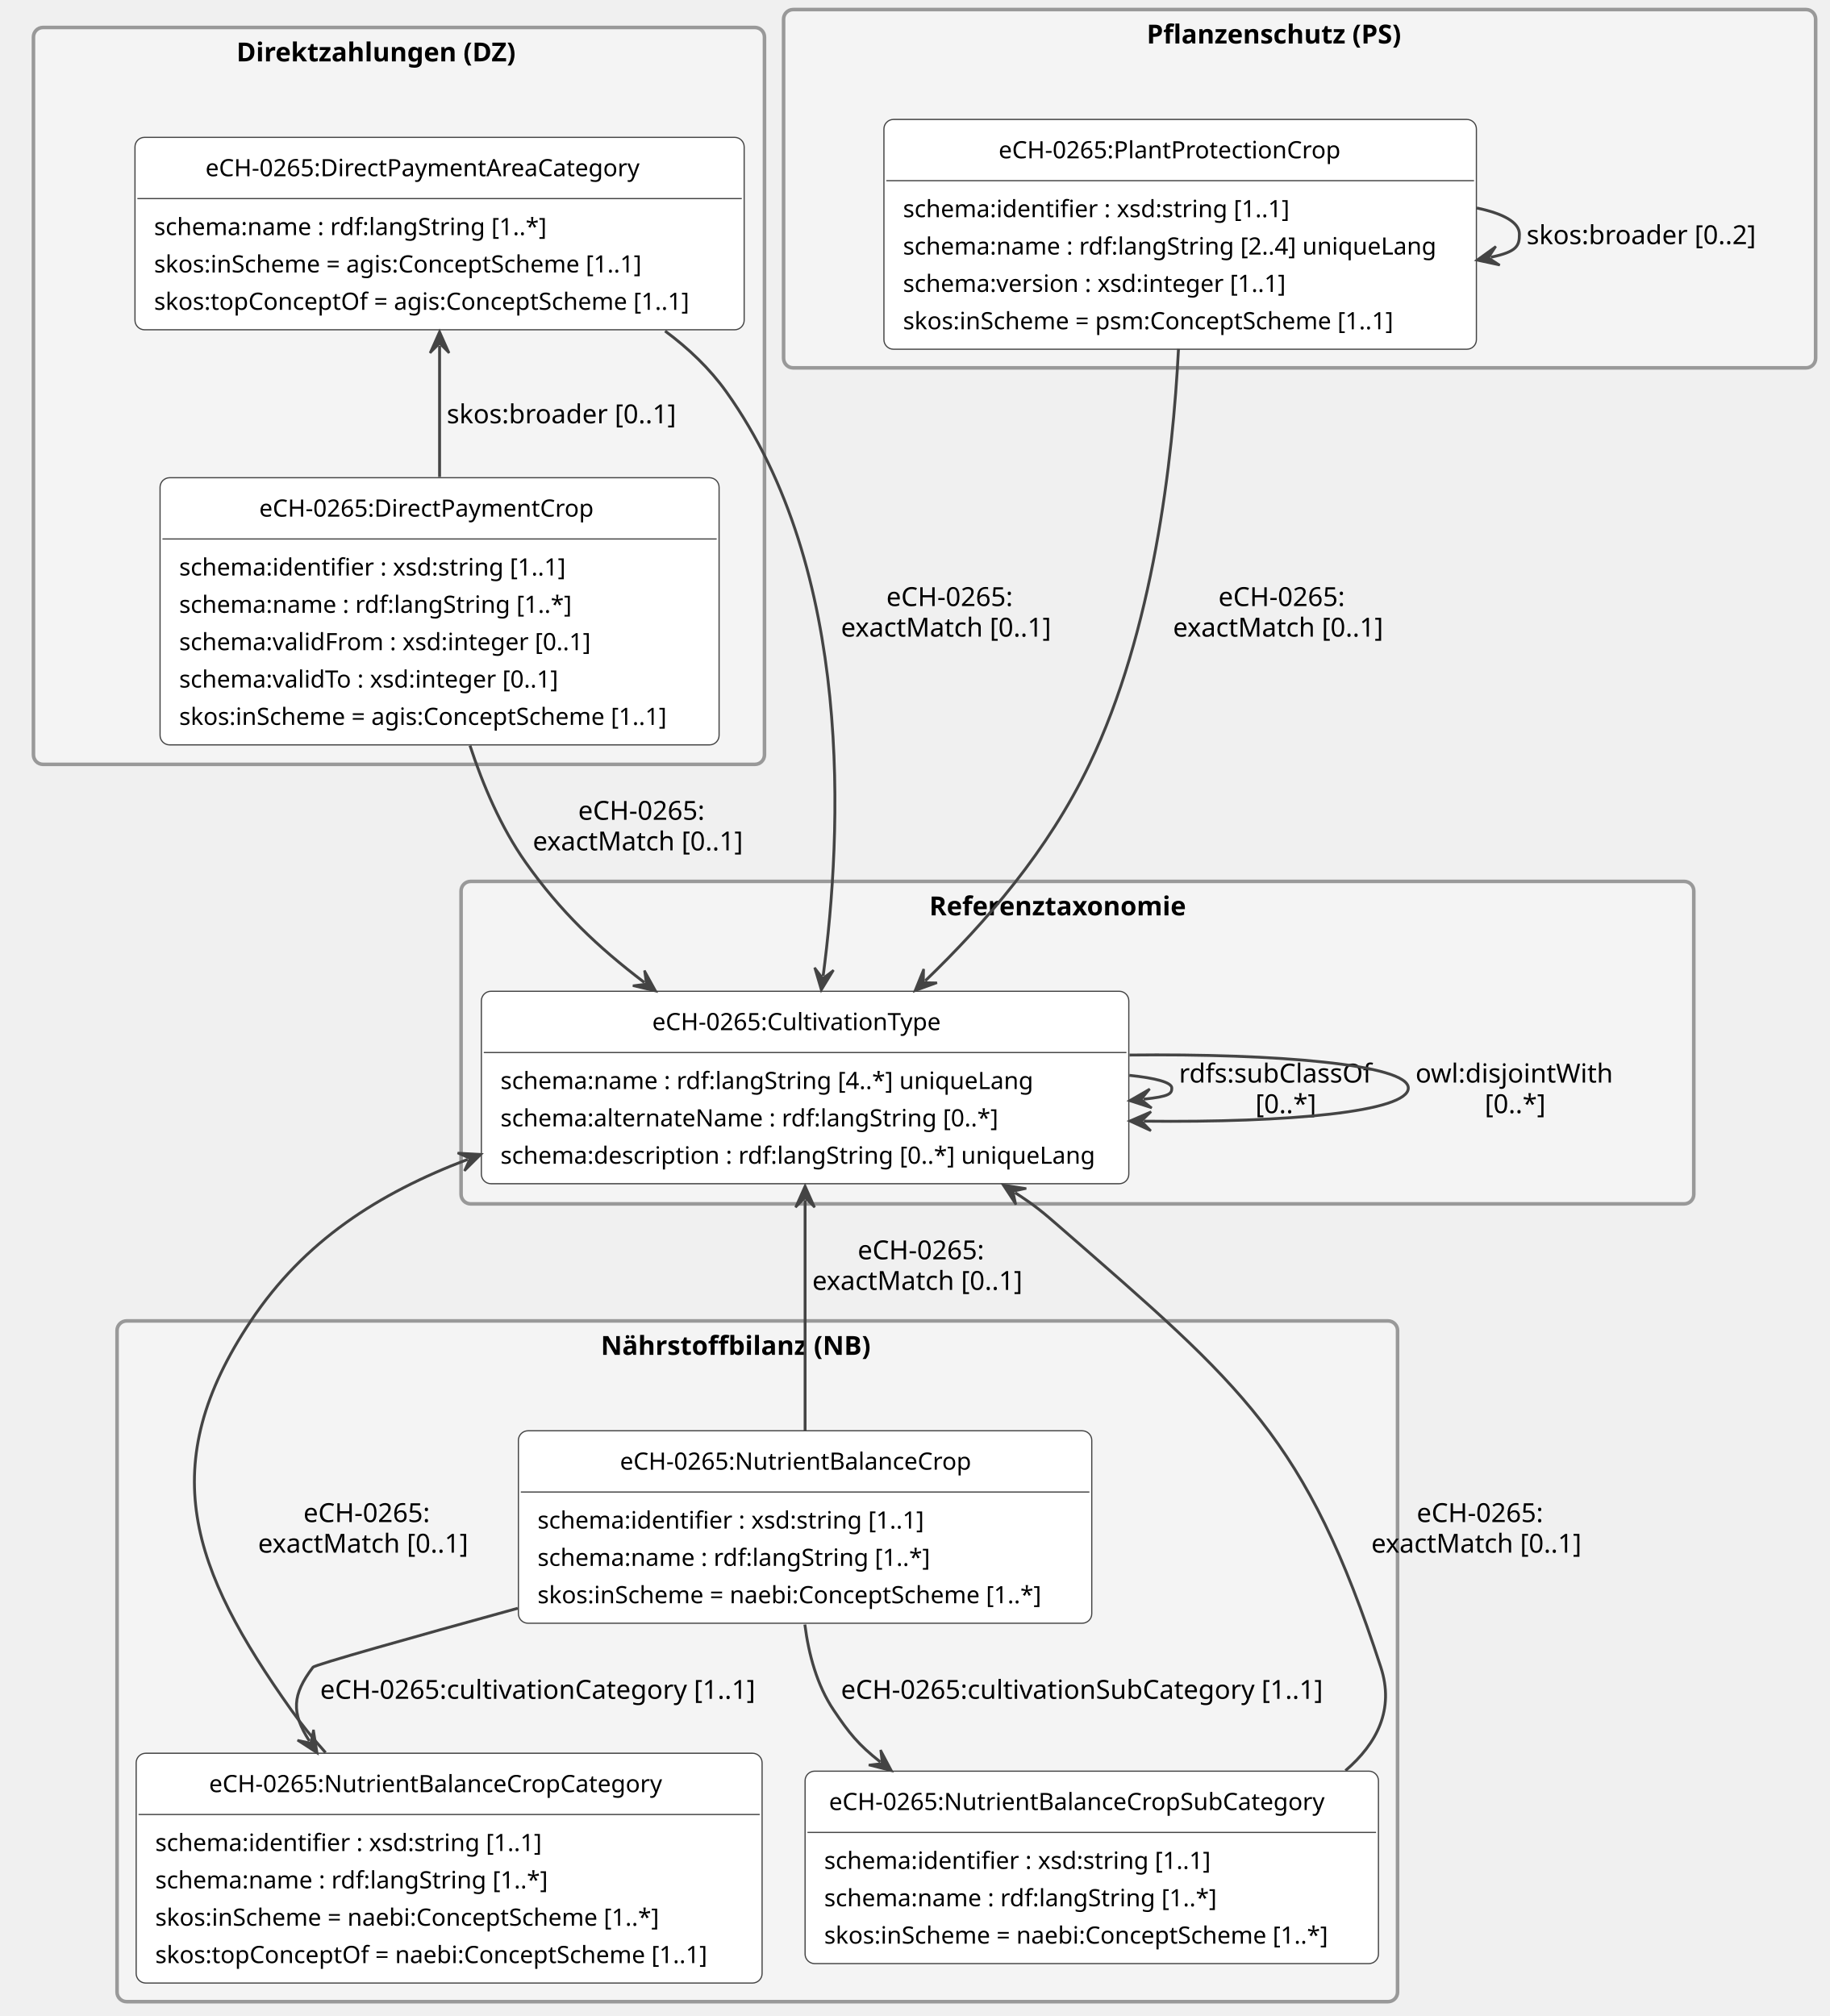
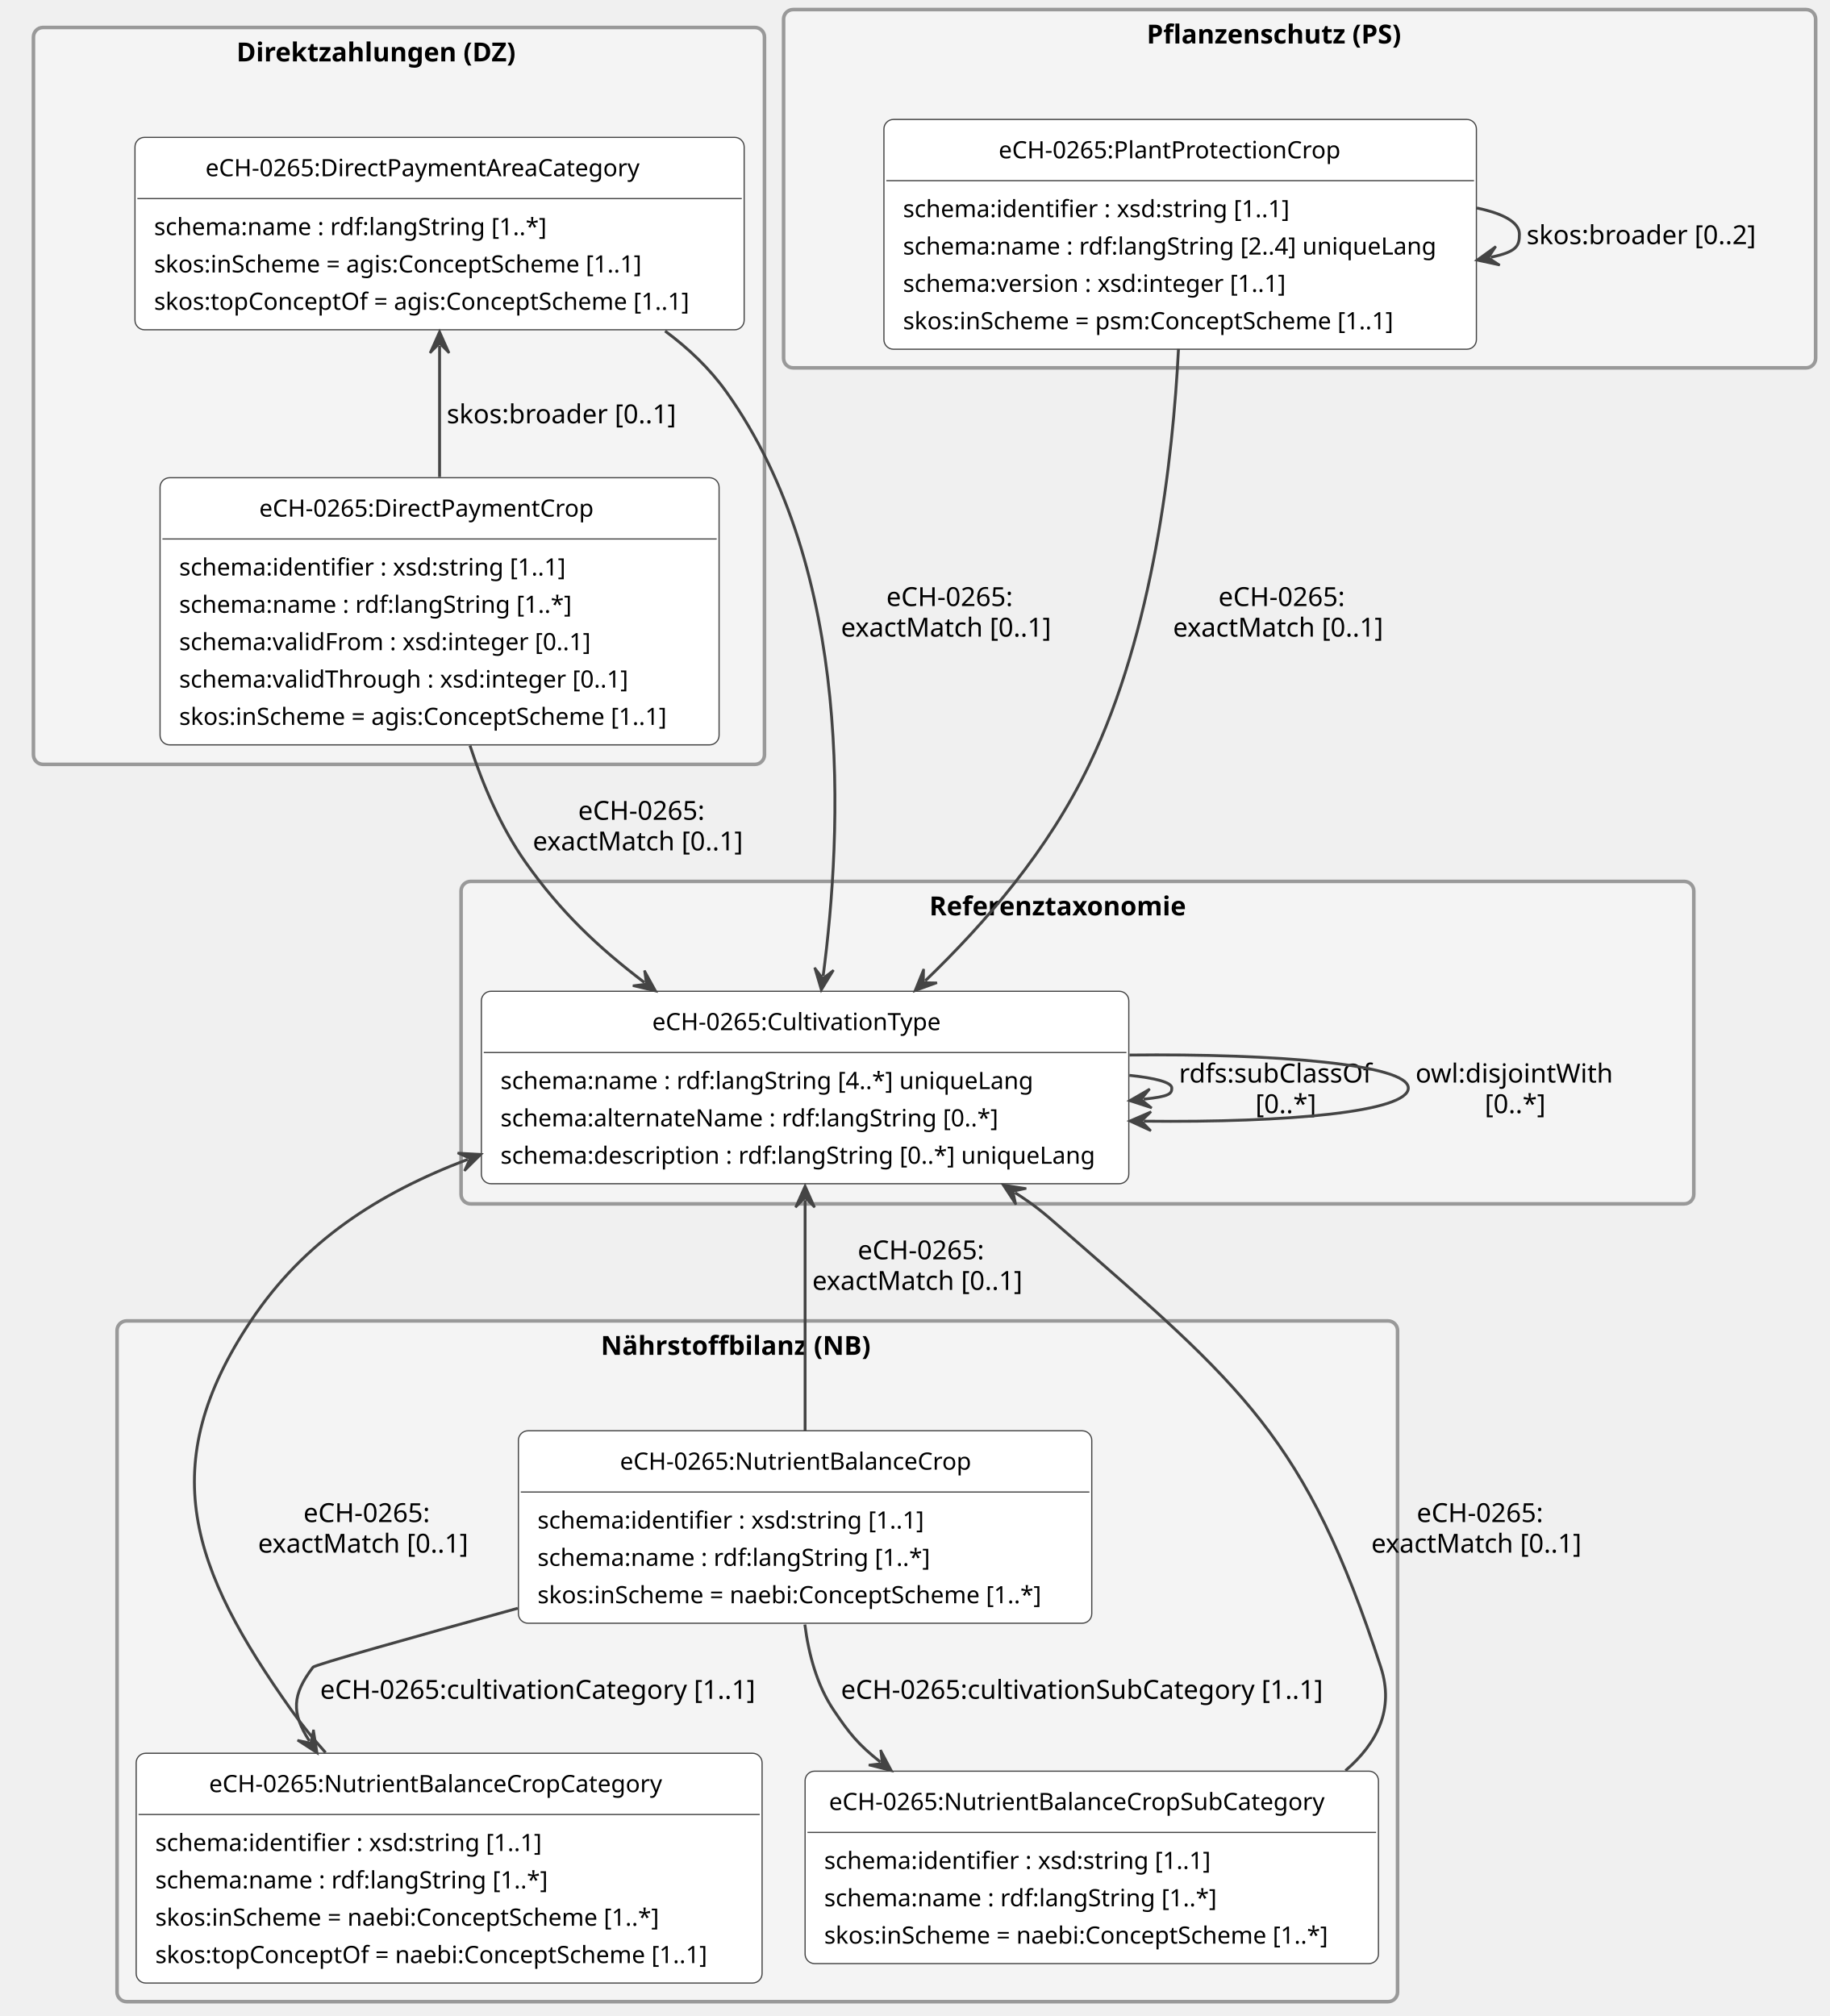
<svg xmlns="http://www.w3.org/2000/svg" contentStyleType="text/css" height="844px" preserveAspectRatio="none" style="width:766px;height:844px;background:#FFFFFF;" version="1.1" viewBox="0 0 766 844" width="766px" zoomAndPan="magnify">
  <defs />
  <g>
    <g id="cluster_DZ">
      <rect fill="#F4F4F4" height="308.5" rx="4" ry="4" style="stroke:#999999;stroke-width:1.5;" width="306" x="14" y="11.5" />
      <text fill="#000000" font-family="sans-serif" font-size="11" font-weight="bold" lengthAdjust="spacing" textLength="136" x="99" y="25.71">Direktzahlungen (DZ)</text>
    </g>
    <g id="cluster_NB">
      <rect fill="#F4F4F4" height="285" rx="4" ry="4" style="stroke:#999999;stroke-width:1.5;" width="536" x="49" y="553" />
      <text fill="#000000" font-family="sans-serif" font-size="11" font-weight="bold" lengthAdjust="spacing" textLength="131" x="251.5" y="567.21">Nährstoffbilanz (NB)</text>
    </g>
    <g id="cluster_PS">
      <rect fill="#F4F4F4" height="150" rx="4" ry="4" style="stroke:#999999;stroke-width:1.5;" width="432" x="328" y="4" />
      <text fill="#000000" font-family="sans-serif" font-size="11" font-weight="bold" lengthAdjust="spacing" textLength="128" x="480" y="18.21">Pflanzenschutz (PS)</text>
    </g>
    <g id="cluster_REF">
      <rect fill="#F4F4F4" height="135" rx="4" ry="4" style="stroke:#999999;stroke-width:1.5;" width="516" x="193" y="369" />
      <text fill="#000000" font-family="sans-serif" font-size="11" font-weight="bold" lengthAdjust="spacing" textLength="124" x="389" y="383.21">Referenztaxonomie</text>
    </g>
    <g id="elem_DZC">
      <rect codeLine="21" fill="#FFFFFF" height="80.562" id="DZC" rx="4" ry="4" style="stroke:#444444;stroke-width:0.5;" width="255" x="56.5" y="57.5" />
      <text fill="#000000" font-family="sans-serif" font-size="10" lengthAdjust="spacing" textLength="196" x="86" y="73.782">eCH-0265:DirectPaymentAreaCategory</text>
      <line style="stroke:#444444;stroke-width:0.5;" x1="57.5" x2="310.5" y1="83.141" y2="83.141" />
      <text fill="#000000" font-family="sans-serif" font-size="10" lengthAdjust="spacing" textLength="172" x="64.5" y="98.423">schema:name : rdf:langString [1..*]</text>
      <text fill="#000000" font-family="sans-serif" font-size="10" lengthAdjust="spacing" textLength="218" x="64.5" y="114.064">skos:inScheme = agis:ConceptScheme [1..1]</text>
      <text fill="#000000" font-family="sans-serif" font-size="10" lengthAdjust="spacing" textLength="239" x="64.5" y="129.704">skos:topConceptOf = agis:ConceptScheme [1..1]</text>
    </g>
    <g id="elem_DZK">
      <rect codeLine="26" fill="#FFFFFF" height="111.844" id="DZK" rx="4" ry="4" style="stroke:#444444;stroke-width:0.5;" width="234" x="67" y="200" />
      <text fill="#000000" font-family="sans-serif" font-size="10" lengthAdjust="spacing" textLength="151" x="108.5" y="216.282">eCH-0265:DirectPaymentCrop</text>
      <line style="stroke:#444444;stroke-width:0.5;" x1="68" x2="300" y1="225.641" y2="225.641" />
      <text fill="#000000" font-family="sans-serif" font-size="10" lengthAdjust="spacing" textLength="168" x="75" y="240.923">schema:identifier : xsd:string [1..1]</text>
      <text fill="#000000" font-family="sans-serif" font-size="10" lengthAdjust="spacing" textLength="172" x="75" y="256.563">schema:name : rdf:langString [1..*]</text>
      <text fill="#000000" font-family="sans-serif" font-size="10" lengthAdjust="spacing" textLength="181" x="75" y="272.204">schema:validFrom : xsd:integer [0..1]</text>
-       <text fill="#000000" font-family="sans-serif" font-size="10" lengthAdjust="spacing" textLength="166" x="75" y="287.845">schema:validTo : xsd:integer [0..1]</text>
+       <text fill="#000000" font-family="sans-serif" font-size="10" lengthAdjust="spacing" textLength="194" x="75" y="287.845">schema:validThrough : xsd:integer [0..1]</text>
      <text fill="#000000" font-family="sans-serif" font-size="10" lengthAdjust="spacing" textLength="218" x="75" y="303.485">skos:inScheme = agis:ConceptScheme [1..1]</text>
    </g>
    <g id="elem_NBC">
      <rect codeLine="37" fill="#FFFFFF" height="96.203" id="NBC" rx="4" ry="4" style="stroke:#444444;stroke-width:0.5;" width="262" x="57" y="734" />
      <text fill="#000000" font-family="sans-serif" font-size="10" lengthAdjust="spacing" textLength="201" x="87.5" y="750.282">eCH-0265:NutrientBalanceCropCategory</text>
      <line style="stroke:#444444;stroke-width:0.5;" x1="58" x2="318" y1="759.641" y2="759.641" />
      <text fill="#000000" font-family="sans-serif" font-size="10" lengthAdjust="spacing" textLength="168" x="65" y="774.923">schema:identifier : xsd:string [1..1]</text>
      <text fill="#000000" font-family="sans-serif" font-size="10" lengthAdjust="spacing" textLength="172" x="65" y="790.563">schema:name : rdf:langString [1..*]</text>
      <text fill="#000000" font-family="sans-serif" font-size="10" lengthAdjust="spacing" textLength="224" x="65" y="806.204">skos:inScheme = naebi:ConceptScheme [1..*]</text>
      <text fill="#000000" font-family="sans-serif" font-size="10" lengthAdjust="spacing" textLength="246" x="65" y="821.845">skos:topConceptOf = naebi:ConceptScheme [1..1]</text>
    </g>
    <g id="elem_NBS">
      <rect codeLine="43" fill="#FFFFFF" height="80.562" id="NBS" rx="4" ry="4" style="stroke:#444444;stroke-width:0.5;" width="240" x="337" y="741.5" />
      <text fill="#000000" font-family="sans-serif" font-size="10" lengthAdjust="spacing" textLength="220" x="347" y="757.782">eCH-0265:NutrientBalanceCropSubCategory</text>
      <line style="stroke:#444444;stroke-width:0.5;" x1="338" x2="576" y1="767.141" y2="767.141" />
      <text fill="#000000" font-family="sans-serif" font-size="10" lengthAdjust="spacing" textLength="168" x="345" y="782.423">schema:identifier : xsd:string [1..1]</text>
      <text fill="#000000" font-family="sans-serif" font-size="10" lengthAdjust="spacing" textLength="172" x="345" y="798.063">schema:name : rdf:langString [1..*]</text>
      <text fill="#000000" font-family="sans-serif" font-size="10" lengthAdjust="spacing" textLength="224" x="345" y="813.704">skos:inScheme = naebi:ConceptScheme [1..*]</text>
    </g>
    <g id="elem_NBK">
      <rect codeLine="48" fill="#FFFFFF" height="80.562" id="NBK" rx="4" ry="4" style="stroke:#444444;stroke-width:0.5;" width="240" x="217" y="599" />
      <text fill="#000000" font-family="sans-serif" font-size="10" lengthAdjust="spacing" textLength="155" x="259.5" y="615.282">eCH-0265:NutrientBalanceCrop</text>
      <line style="stroke:#444444;stroke-width:0.5;" x1="218" x2="456" y1="624.641" y2="624.641" />
      <text fill="#000000" font-family="sans-serif" font-size="10" lengthAdjust="spacing" textLength="168" x="225" y="639.923">schema:identifier : xsd:string [1..1]</text>
      <text fill="#000000" font-family="sans-serif" font-size="10" lengthAdjust="spacing" textLength="172" x="225" y="655.563">schema:name : rdf:langString [1..*]</text>
      <text fill="#000000" font-family="sans-serif" font-size="10" lengthAdjust="spacing" textLength="224" x="225" y="671.204">skos:inScheme = naebi:ConceptScheme [1..*]</text>
    </g>
    <g id="elem_PSK">
      <rect codeLine="58" fill="#FFFFFF" height="96.203" id="PSK" rx="4" ry="4" style="stroke:#444444;stroke-width:0.5;" width="248" x="370" y="50" />
      <text fill="#000000" font-family="sans-serif" font-size="10" lengthAdjust="spacing" textLength="152" x="418" y="66.282">eCH-0265:PlantProtectionCrop</text>
      <line style="stroke:#444444;stroke-width:0.5;" x1="371" x2="617" y1="75.641" y2="75.641" />
      <text fill="#000000" font-family="sans-serif" font-size="10" lengthAdjust="spacing" textLength="168" x="378" y="90.923">schema:identifier : xsd:string [1..1]</text>
      <text fill="#000000" font-family="sans-serif" font-size="10" lengthAdjust="spacing" textLength="232" x="378" y="106.564">schema:name : rdf:langString [2..4] uniqueLang</text>
      <text fill="#000000" font-family="sans-serif" font-size="10" lengthAdjust="spacing" textLength="168" x="378" y="122.204">schema:version : xsd:integer [1..1]</text>
      <text fill="#000000" font-family="sans-serif" font-size="10" lengthAdjust="spacing" textLength="220" x="378" y="137.845">skos:inScheme = psm:ConceptScheme [1..1]</text>
    </g>
    <g id="elem_CT">
      <rect codeLine="68" fill="#FFFFFF" height="80.562" id="CT" rx="4" ry="4" style="stroke:#444444;stroke-width:0.5;" width="271" x="201.5" y="415" />
      <text fill="#000000" font-family="sans-serif" font-size="10" lengthAdjust="spacing" textLength="128" x="273" y="431.282">eCH-0265:CultivationType</text>
      <line style="stroke:#444444;stroke-width:0.5;" x1="202.5" x2="471.5" y1="440.641" y2="440.641" />
      <text fill="#000000" font-family="sans-serif" font-size="10" lengthAdjust="spacing" textLength="231" x="209.5" y="455.923">schema:name : rdf:langString [4..*] uniqueLang</text>
      <text fill="#000000" font-family="sans-serif" font-size="10" lengthAdjust="spacing" textLength="218" x="209.5" y="471.563">schema:alternateName : rdf:langString [0..*]</text>
      <text fill="#000000" font-family="sans-serif" font-size="10" lengthAdjust="spacing" textLength="255" x="209.5" y="487.204">schema:description : rdf:langString [0..*] uniqueLang</text>
    </g>
    <polygon fill="#444444" points="184,138.769,180,147.769,184,143.769,188,147.769,184,138.769" style="stroke:#444444;stroke-width:1.0;" />
    <path d="M184,144.769 C184,163.275 184,179.595 184,199.708 " fill="none" style="stroke:#444444;stroke-width:1.2;" />
    <text fill="#000000" font-family="sans-serif" font-size="11" lengthAdjust="spacing" textLength="110" x="187" y="177.21">skos:broader [0..1]</text>
    <polygon fill="#444444" points="132.787,733.915,131.237,724.189,130.062,729.723,124.528,728.548,132.787,733.915" style="stroke:#444444;stroke-width:1.0;" />
    <path d="M216.72,673.303 C172.023,685.63 131.793,696.956 131,698 C122.333,709.417 121.797,717.005 129.517,728.884 " fill="none" style="stroke:#444444;stroke-width:1.2;" />
    <text fill="#000000" font-family="sans-serif" font-size="11" lengthAdjust="spacing" textLength="201" x="134" y="711.21">eCH-0265:cultivationCategory [1..1]</text>
    <polygon fill="#444444" points="373.204,741.345,368.603,732.636,369.274,738.253,363.657,738.924,373.204,741.345" style="stroke:#444444;stroke-width:1.0;" />
    <path d="M336.904,680.121 C338.48,692.454 341.95,705.546 349,716 C355.485,725.616 359.198,730.327 368.488,737.635 " fill="none" style="stroke:#444444;stroke-width:1.2;" />
    <text fill="#000000" font-family="sans-serif" font-size="11" lengthAdjust="spacing" textLength="223" x="352" y="711.21">eCH-0265:cultivationSubCategory [1..1]</text>
    <polygon fill="#444444" points="618.149,108.927,627.778,110.997,623.043,107.902,626.138,103.167,618.149,108.927" style="stroke:#444444;stroke-width:1.0;" />
    <path d="M618.149,87.073 C629.123,89.371 636,93.014 636,98 C636,102.986 634.995,105.399 624.021,107.697 " fill="none" style="stroke:#444444;stroke-width:1.2;" />
    <text fill="#000000" font-family="sans-serif" font-size="11" lengthAdjust="spacing" textLength="110" x="639" y="102.21">skos:broader [0..2]</text>
    <polygon fill="#444444" points="472.725,460.81,482.094,463.846,477.697,460.286,481.257,455.89,472.725,460.81" style="stroke:#444444;stroke-width:1.0;" />
    <path d="M472.725,450.19 C483.698,451.345 490.5,453.115 490.5,455.5 C490.5,457.885 489.665,459.027 478.692,460.182 " fill="none" style="stroke:#444444;stroke-width:1.2;" />
    <text fill="#000000" font-family="sans-serif" font-size="11" lengthAdjust="spacing" textLength="93" x="493.5" y="453.21">rdfs:subClassOf</text>
    <text fill="#000000" font-family="sans-serif" font-size="11" lengthAdjust="spacing" textLength="29" x="525.5" y="466.015">[0..*]</text>
    <polygon fill="#444444" points="472.788,469.306,481.741,473.409,477.788,469.364,481.833,465.41,472.788,469.306" style="stroke:#444444;stroke-width:1.0;" />
    <path d="M472.788,441.694 C533.558,440.998 589.5,445.6 589.5,455.5 C589.5,465.4 539.558,470.071 478.788,469.375 " fill="none" style="stroke:#444444;stroke-width:1.2;" />
    <text fill="#000000" font-family="sans-serif" font-size="11" lengthAdjust="spacing" textLength="87" x="592.5" y="453.21">owl:disjointWith</text>
    <text fill="#000000" font-family="sans-serif" font-size="11" lengthAdjust="spacing" textLength="29" x="621.5" y="466.015">[0..*]</text>
    <polygon fill="#444444" points="343.772,414.563,348.912,406.162,344.425,409.606,340.981,405.118,343.772,414.563" style="stroke:#444444;stroke-width:1.0;" />
    <path d="M278.398,138.581 C288.173,145.834 297.05,154.26 304,164 C357.658,239.199 352.483,348.354 344.555,408.615 " fill="none" style="stroke:#444444;stroke-width:1.2;" />
    <text fill="#000000" font-family="sans-serif" font-size="11" lengthAdjust="spacing" textLength="59" x="371" y="253.71">eCH-0265:</text>
    <text fill="#000000" font-family="sans-serif" font-size="11" lengthAdjust="spacing" textLength="97" x="352" y="266.515">exactMatch [0..1]</text>
    <polygon fill="#444444" points="274.502,414.94,269.759,406.309,270.522,411.914,264.917,412.678,274.502,414.94" style="stroke:#444444;stroke-width:1.0;" />
    <path d="M196.732,312.144 C202.195,328.792 209.749,346.486 220,361 C234.55,381.602 250.095,396.384 269.726,411.309 " fill="none" style="stroke:#444444;stroke-width:1.2;" />
    <text fill="#000000" font-family="sans-serif" font-size="11" lengthAdjust="spacing" textLength="59" x="242" y="343.21">eCH-0265:</text>
    <text fill="#000000" font-family="sans-serif" font-size="11" lengthAdjust="spacing" textLength="97" x="223" y="356.015">exactMatch [0..1]</text>
    <polygon fill="#444444" points="201.382,483.231,191.548,482.7,196.71,485.012,194.398,490.175,201.382,483.231" style="stroke:#444444;stroke-width:1.0;" />
    <path d="M195.776,485.369 C158.287,499.661 127.393,519.433 105,553 C64.579,613.592 79.851,656.597 122,716 C126.281,722.033 131.154,727.997 136.269,733.722 " fill="none" style="stroke:#444444;stroke-width:1.2;" />
    <text fill="#000000" font-family="sans-serif" font-size="11" lengthAdjust="spacing" textLength="59" x="127" y="637.21">eCH-0265:</text>
    <text fill="#000000" font-family="sans-serif" font-size="11" lengthAdjust="spacing" textLength="97" x="108" y="650.015">exactMatch [0..1]</text>
    <polygon fill="#444444" points="419.844,496.048,425.236,504.289,424.045,498.759,429.574,497.567,419.844,496.048" style="stroke:#444444;stroke-width:1.0;" />
    <path d="M424.885,499.301 C433.415,504.807 436.61,507.554 444,514 C520.241,580.496 546.684,601.803 578,698 C583.717,715.562 576.491,729.833 563.195,741.27 " fill="none" style="stroke:#444444;stroke-width:1.2;" />
    <text fill="#000000" font-family="sans-serif" font-size="11" lengthAdjust="spacing" textLength="59" x="593" y="637.21">eCH-0265:</text>
    <text fill="#000000" font-family="sans-serif" font-size="11" lengthAdjust="spacing" textLength="97" x="574" y="650.015">exactMatch [0..1]</text>
    <polygon fill="#444444" points="337,496.441,333,505.441,337,501.441,341,505.441,337,496.441" style="stroke:#444444;stroke-width:1.0;" />
    <path d="M337,502.441 C337,532.89 337,568.617 337,598.966 " fill="none" style="stroke:#444444;stroke-width:1.2;" />
    <text fill="#000000" font-family="sans-serif" font-size="11" lengthAdjust="spacing" textLength="59" x="359" y="527.21">eCH-0265:</text>
    <text fill="#000000" font-family="sans-serif" font-size="11" lengthAdjust="spacing" textLength="97" x="340" y="540.015">exactMatch [0..1]</text>
    <polygon fill="#444444" points="382.958,414.812,392.212,411.439,386.556,411.339,386.655,405.683,382.958,414.812" style="stroke:#444444;stroke-width:1.0;" />
    <path d="M493.299,146.104 C490.949,192.454 482.774,264.19 456,320 C438.603,356.263 412.839,385.965 387.275,410.645 " fill="none" style="stroke:#444444;stroke-width:1.2;" />
    <text fill="#000000" font-family="sans-serif" font-size="11" lengthAdjust="spacing" textLength="59" x="510" y="253.71">eCH-0265:</text>
    <text fill="#000000" font-family="sans-serif" font-size="11" lengthAdjust="spacing" textLength="97" x="491" y="266.515">exactMatch [0..1]</text>
  </g>
</svg>
